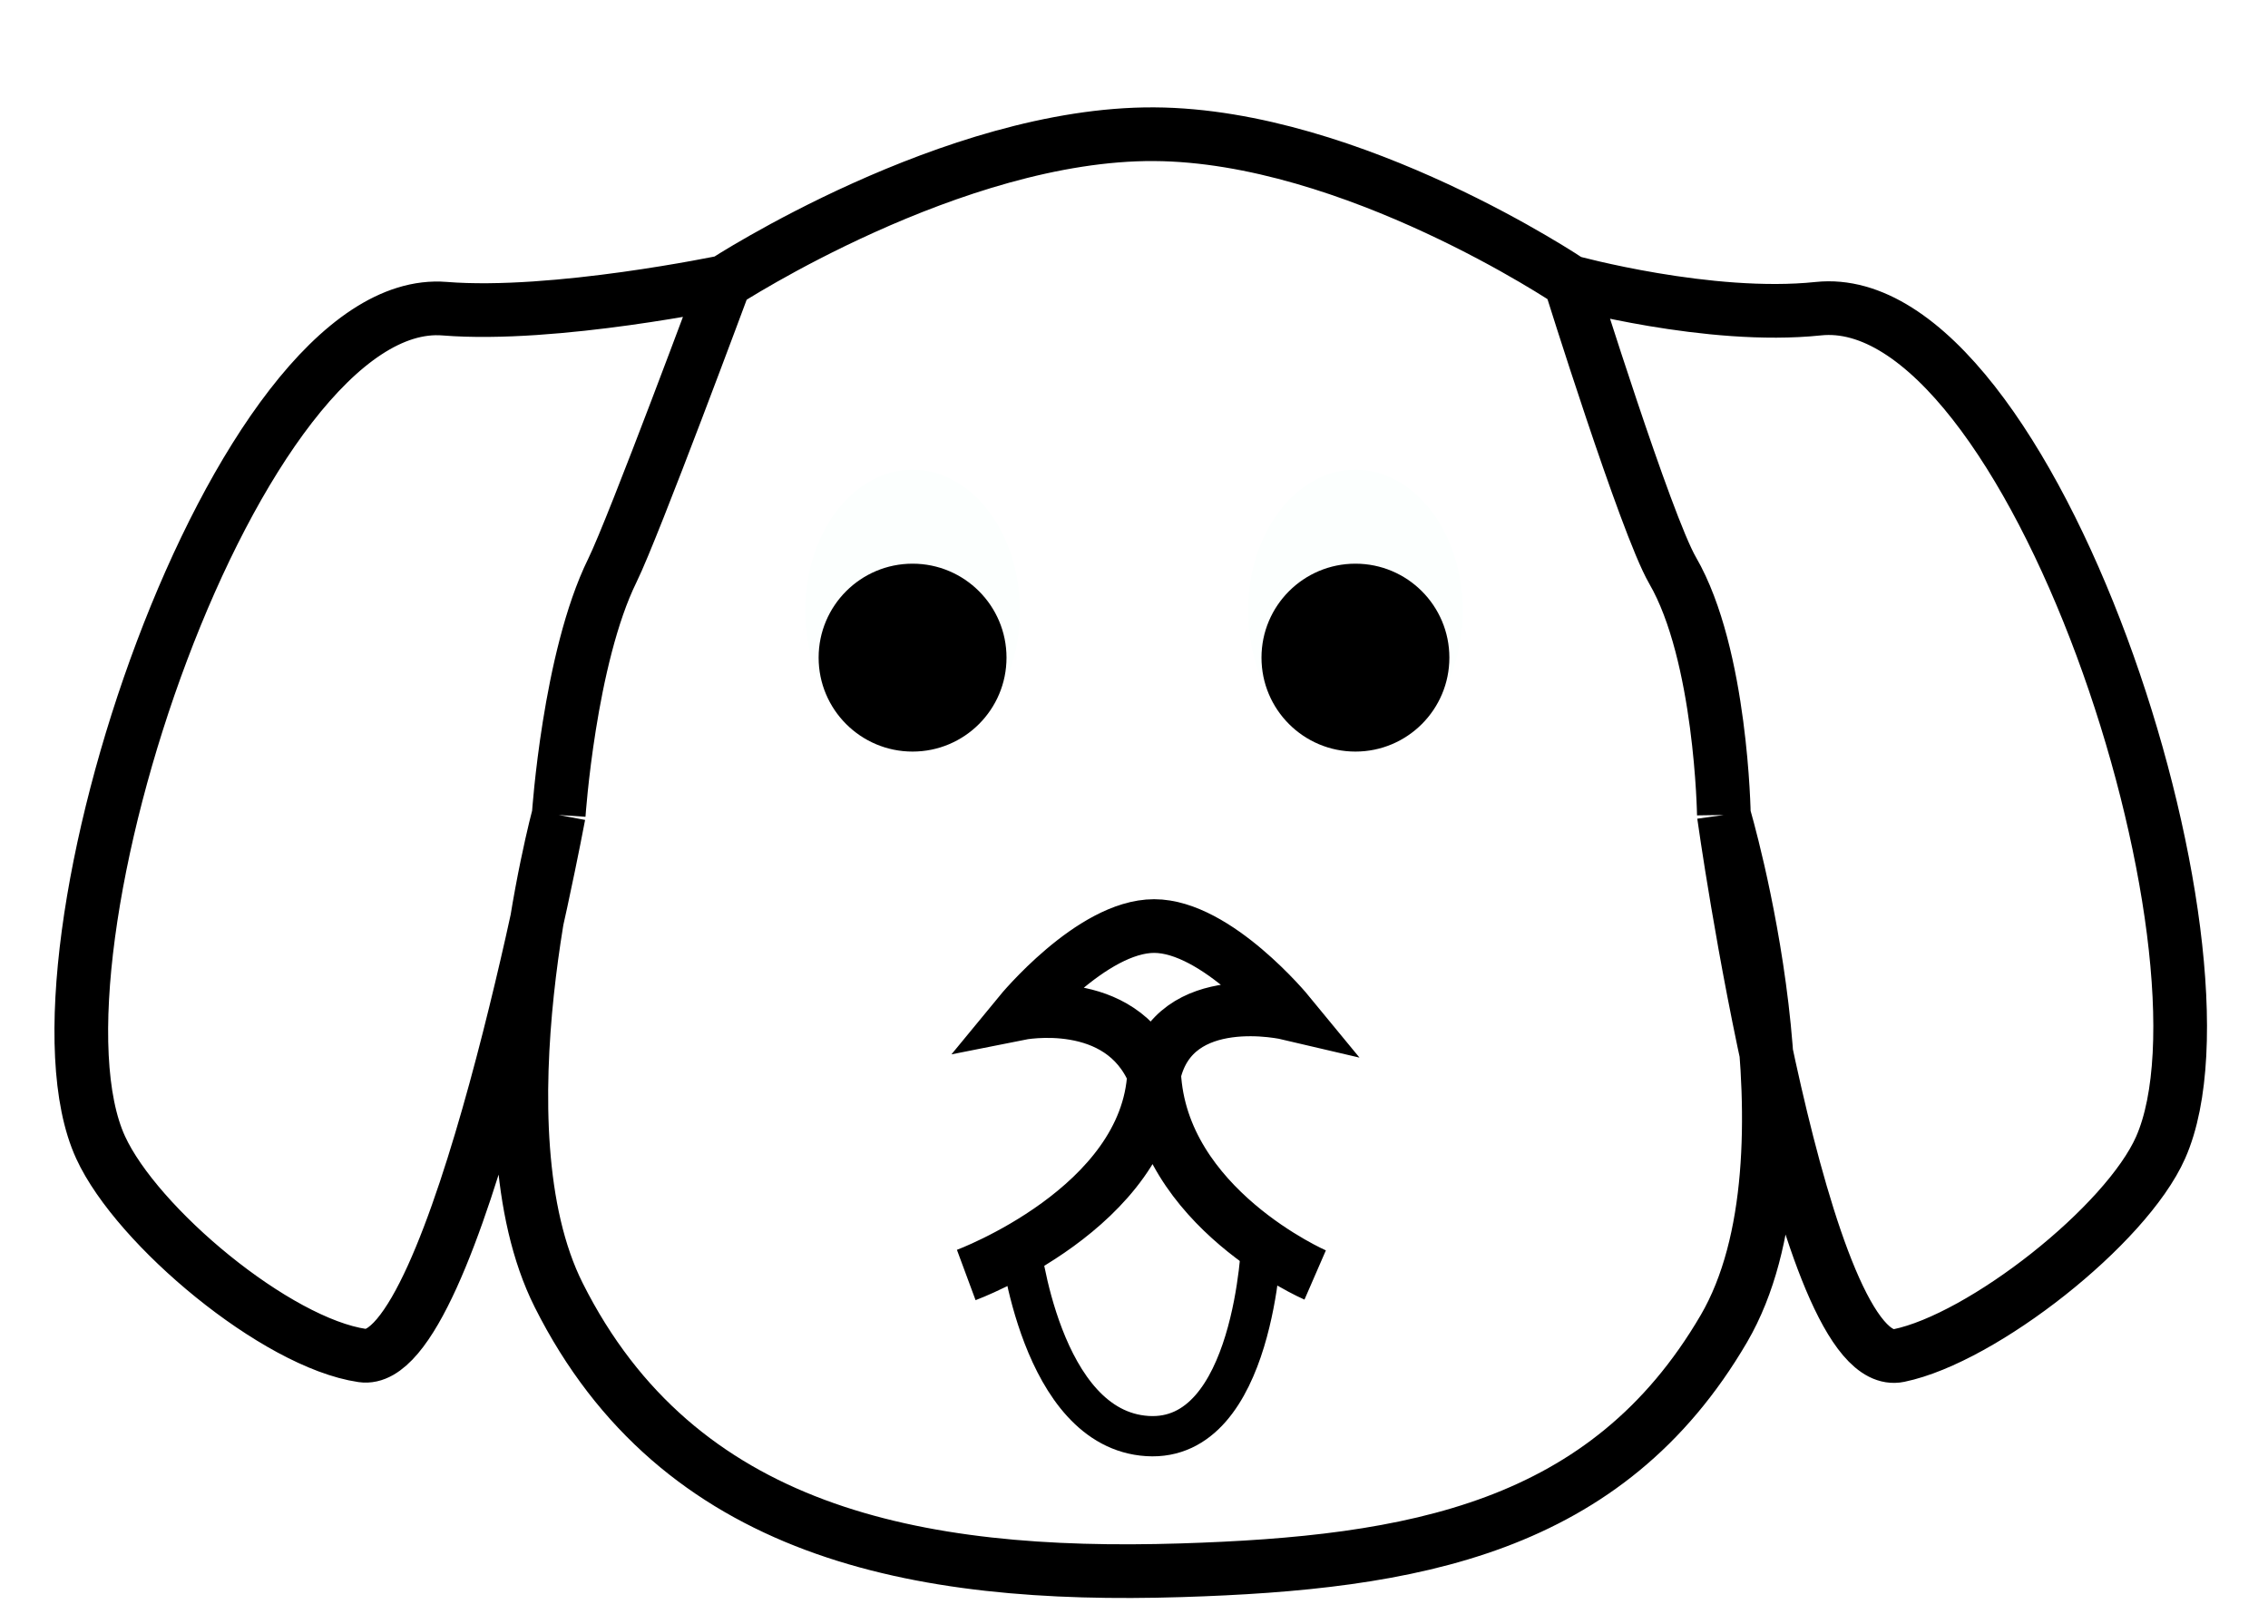
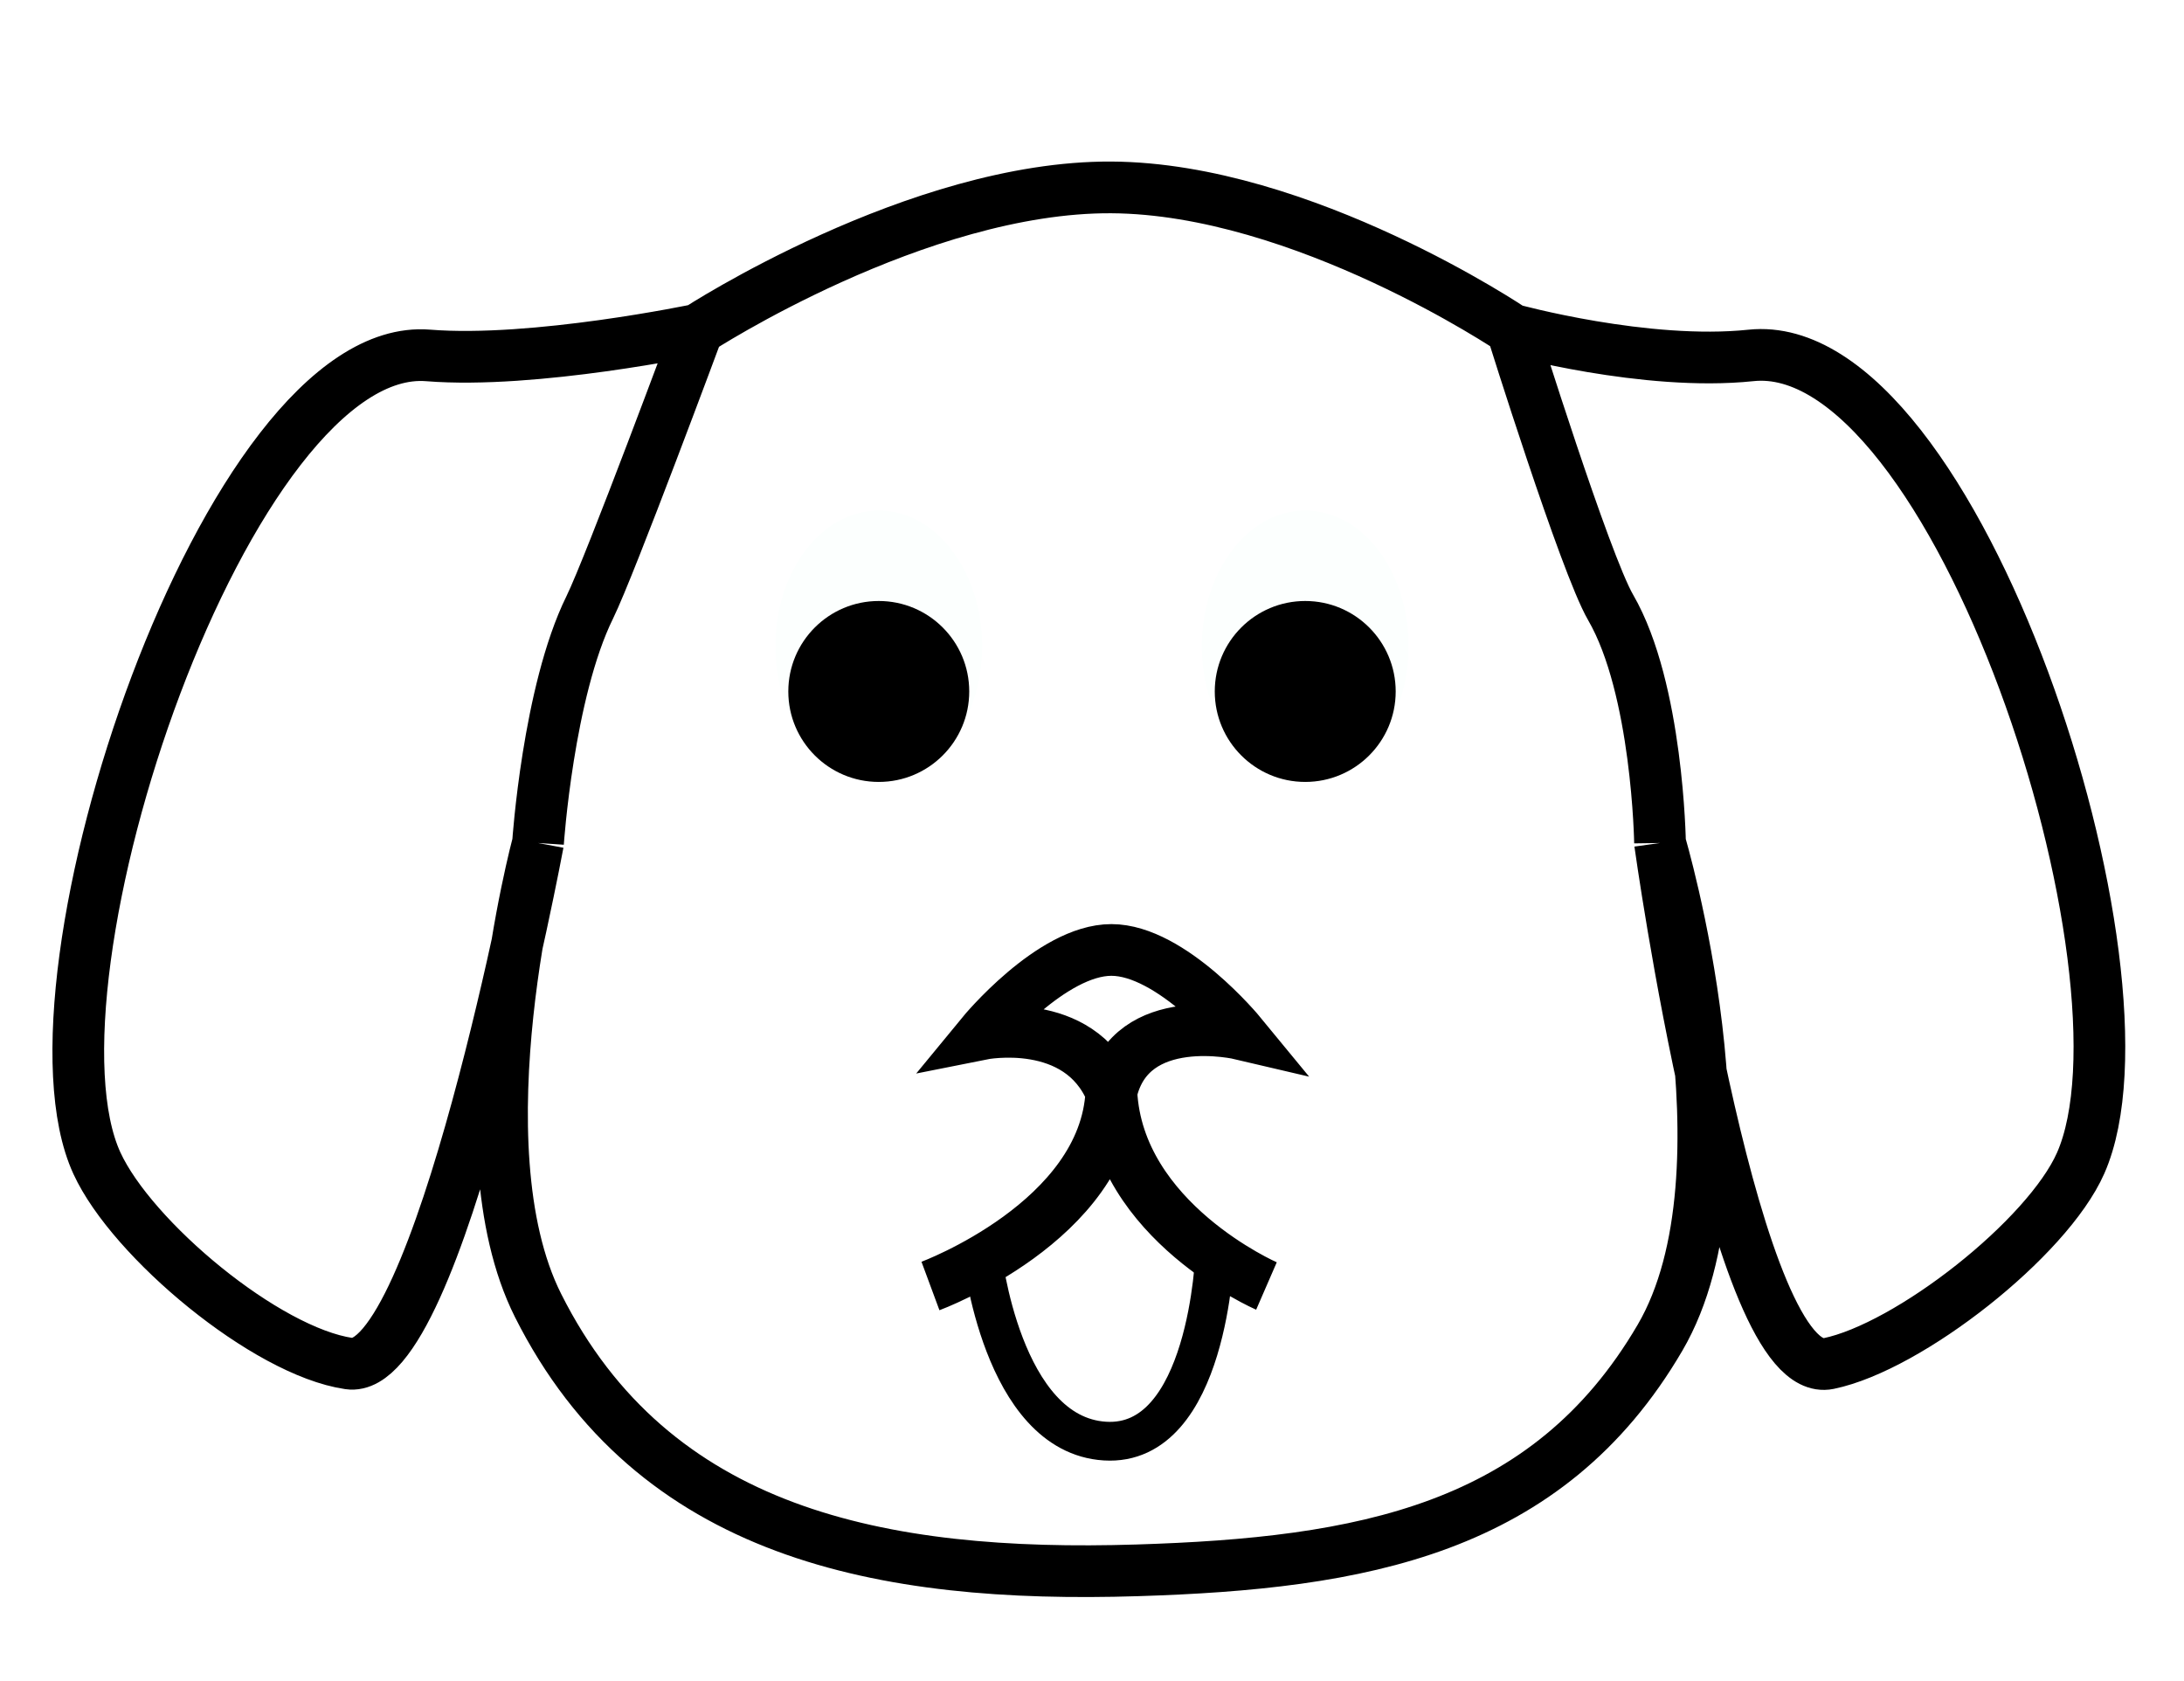
- <svg xmlns="http://www.w3.org/2000/svg" width="169" height="121" viewBox="0 0 169 121" fill="none">
+ <svg xmlns="http://www.w3.org/2000/svg" width="169" height="130" viewBox="0 0 169 121" fill="none">
  <path d="M76 92.5C76 92.5 77.5 106.5 85.5 107C93.5 107.5 94 92.5 94 92.5" stroke="black" stroke-width="3" />
  <ellipse cx="68" cy="45.5" rx="8" ry="10.5" fill="#FCFFFE" />
  <ellipse cx="101" cy="45.5" rx="8" ry="10.5" fill="#FCFFFE" />
  <path d="M54 21C54 21 47.217 39.281 45.632 42.5C42.414 49.038 41.632 60.725 41.632 60.725M54 21C54 21 71.015 9.915 86 10C100.803 10.084 117 21 117 21M54 21C54 21 41.346 23.66 33.132 23C17.638 21.755 1.008 71.377 7.5 85.5C10.211 91.398 20.578 100.06 27 101C33.918 102.013 41.632 60.725 41.632 60.725M41.632 60.725C41.632 60.725 35.363 84.014 41.632 96.5C50.516 114.193 68.211 117.617 88 117C105.283 116.461 119.729 113.929 128.454 99C135.996 86.095 128.454 60.725 128.454 60.725M117 21C117 21 122.648 39.08 124.632 42.5C128.281 48.791 128.454 60.725 128.454 60.725M117 21C117 21 127.352 23.855 135.49 23C151.342 21.335 167.441 70.92 161 85.5C158.431 91.315 147.726 99.714 141.5 101C134.271 102.493 128.454 60.725 128.454 60.725M86 80C83.5 74 76 75.5 76 75.5C76 75.5 81.342 69 86 69C90.658 69 96 75.5 96 75.5C96 75.5 87.5 73.5 86 80ZM86 80C85.5 90 72 95 72 95M86 80C86.5 90 98 95 98 95" stroke="black" stroke-width="4" />
  <circle cx="68" cy="49" r="7" fill="black" />
  <circle cx="101" cy="49" r="7" fill="black" />
</svg>
